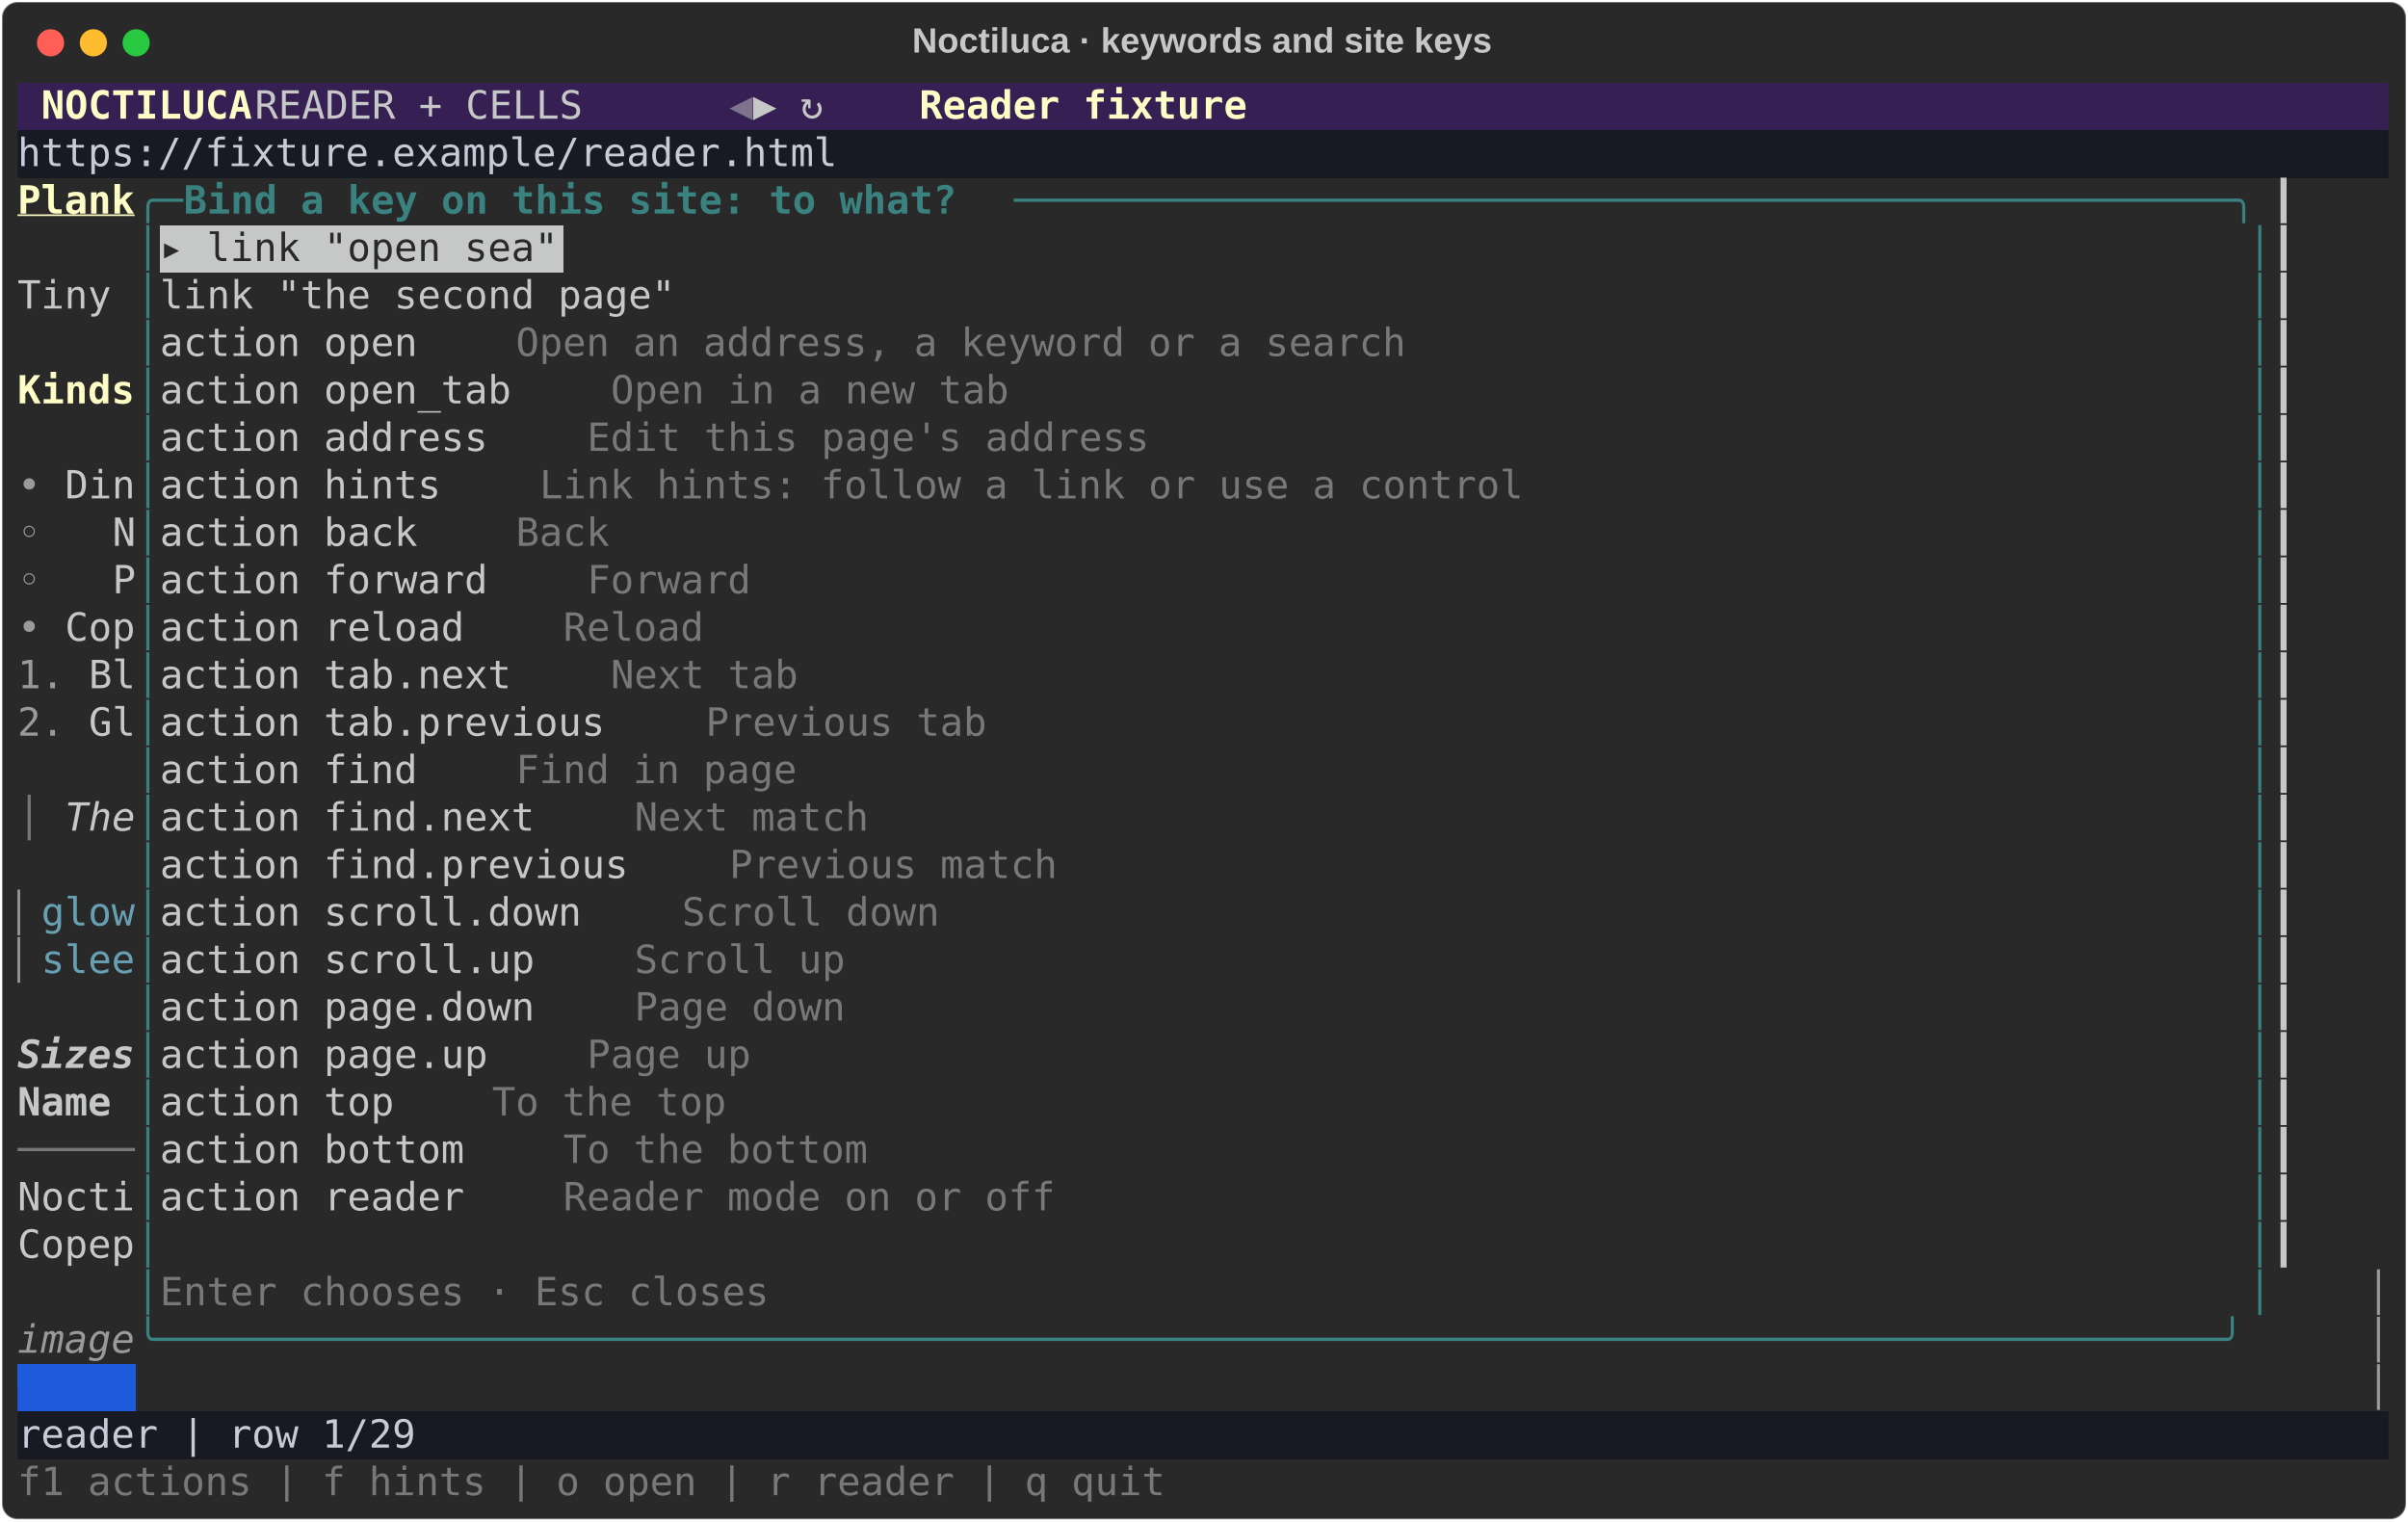
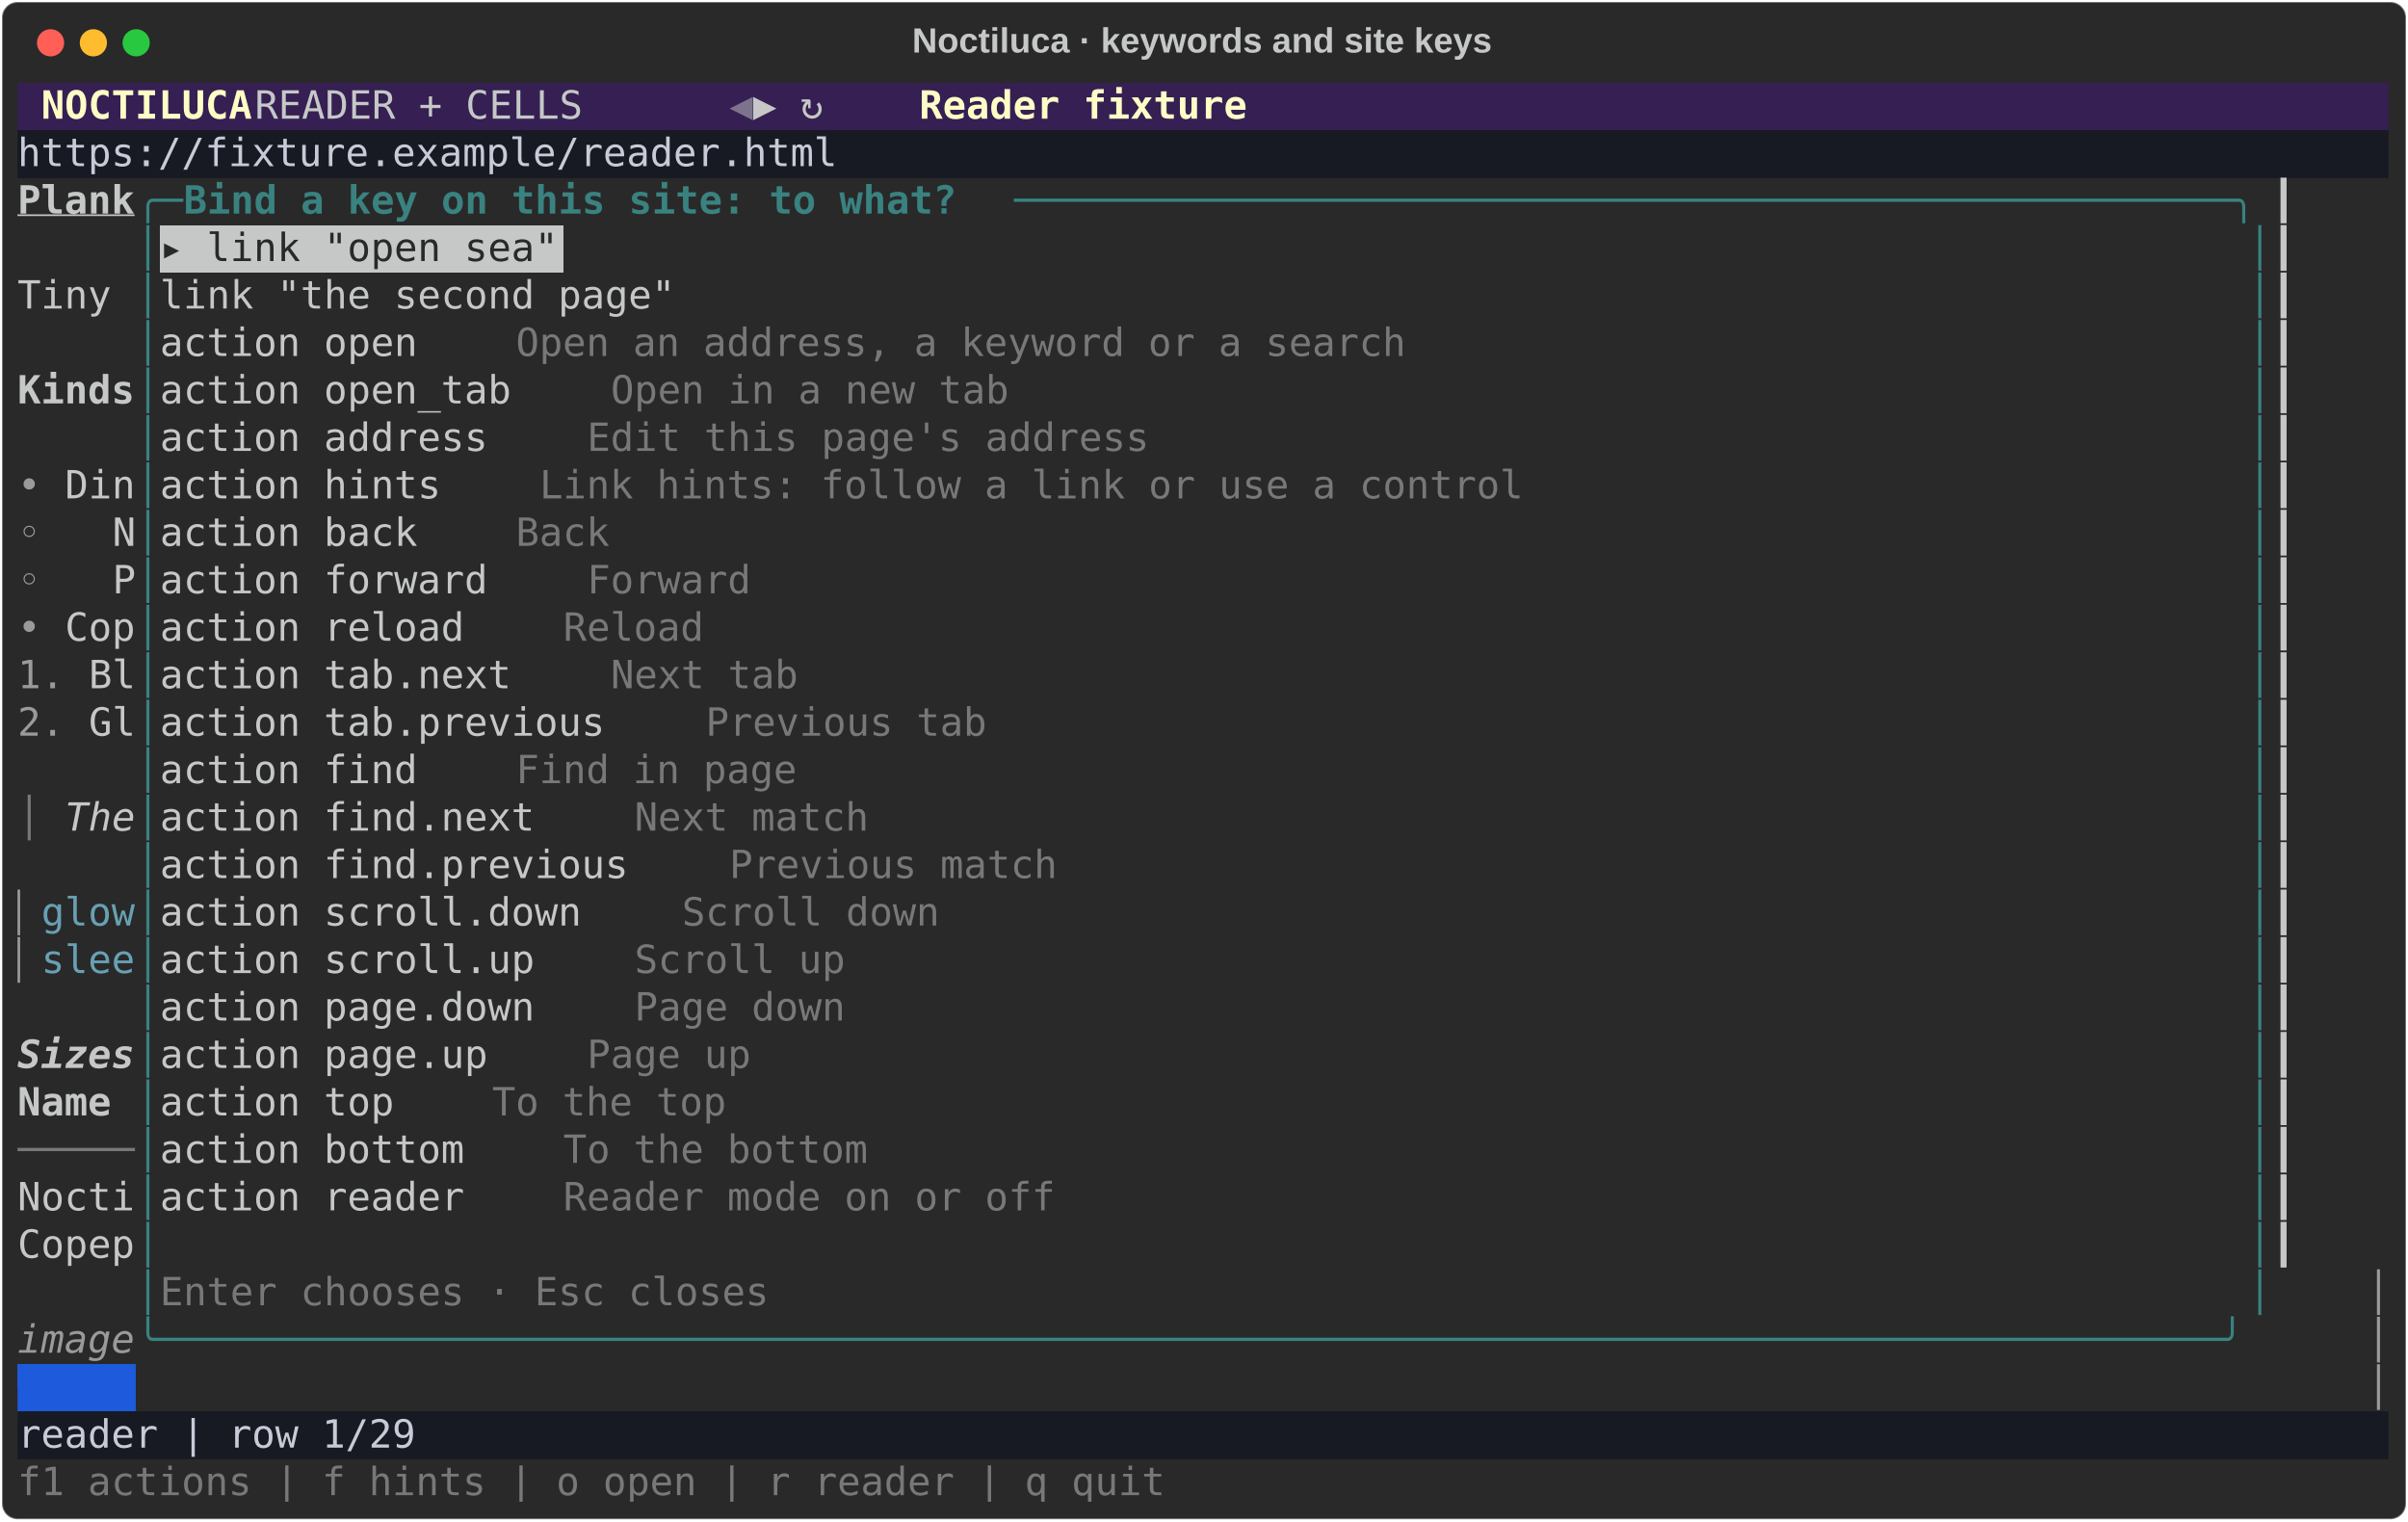
<svg xmlns="http://www.w3.org/2000/svg" class="rich-terminal" viewBox="0 0 1238 782.0">
  <style>

    @font-face {
        font-family: "Fira Code";
        src: local("FiraCode-Regular"),
                url("https://cdnjs.cloudflare.com/ajax/libs/firacode/6.2.0/woff2/FiraCode-Regular.woff2") format("woff2"),
                url("https://cdnjs.cloudflare.com/ajax/libs/firacode/6.2.0/woff/FiraCode-Regular.woff") format("woff");
        font-style: normal;
        font-weight: 400;
    }
    @font-face {
        font-family: "Fira Code";
        src: local("FiraCode-Bold"),
                url("https://cdnjs.cloudflare.com/ajax/libs/firacode/6.2.0/woff2/FiraCode-Bold.woff2") format("woff2"),
                url("https://cdnjs.cloudflare.com/ajax/libs/firacode/6.2.0/woff/FiraCode-Bold.woff") format("woff");
        font-style: bold;
        font-weight: 700;
    }

    .rich-record-matrix {
        font-family: Fira Code, monospace;
        font-size: 20px;
        line-height: 24.4px;
        font-variant-east-asian: full-width;
    }

    .rich-record-title {
        font-size: 18px;
        font-weight: bold;
        font-family: arial;
    }

    .rich-record-r1 { fill: #c5c8c6 }
.rich-record-r2 { fill: #fdfdc5;font-weight: bold }
.rich-record-r3 { fill: #7d738c }
.rich-record-r4 { fill: #c8cbd7 }
- .rich-record-r5 { fill: #fdfdc5;font-weight: bold;text-decoration: underline; }
+ .rich-record-r5 { fill: #c5c8c6;font-weight: bold;text-decoration: underline; }
.rich-record-r6 { fill: #398280 }
.rich-record-r7 { fill: #398280;font-weight: bold }
.rich-record-r8 { fill: #292929 }
.rich-record-r9 { fill: #777877 }
- .rich-record-r10 { fill: #9a9b99 }
- .rich-record-r11 { fill: #c5c8c6;font-style: italic; }
- .rich-record-r12 { fill: #68a0b3 }
- .rich-record-r13 { fill: #c5c8c6;font-weight: bold;font-style: italic; }
- .rich-record-r14 { fill: #c5c8c6;font-weight: bold }
+ .rich-record-r10 { fill: #c5c8c6;font-weight: bold }
+ .rich-record-r11 { fill: #9a9b99 }
+ .rich-record-r12 { fill: #c5c8c6;font-style: italic; }
+ .rich-record-r13 { fill: #68a0b3 }
+ .rich-record-r14 { fill: #c5c8c6;font-weight: bold;font-style: italic; }
.rich-record-r15 { fill: #9a9b99;font-style: italic; }
.rich-record-r16 { fill: #1e5adc }
    </style>
  <defs>
    <clipPath id="rich-record-clip-terminal">
      <rect x="0" y="0" width="1219.0" height="731.0" />
    </clipPath>
    <clipPath id="rich-record-line-0">
      <rect x="0" y="1.5" width="1220" height="24.65" />
    </clipPath>
    <clipPath id="rich-record-line-1">
      <rect x="0" y="25.9" width="1220" height="24.65" />
    </clipPath>
    <clipPath id="rich-record-line-2">
      <rect x="0" y="50.3" width="1220" height="24.65" />
    </clipPath>
    <clipPath id="rich-record-line-3">
      <rect x="0" y="74.7" width="1220" height="24.65" />
    </clipPath>
    <clipPath id="rich-record-line-4">
      <rect x="0" y="99.1" width="1220" height="24.65" />
    </clipPath>
    <clipPath id="rich-record-line-5">
      <rect x="0" y="123.5" width="1220" height="24.65" />
    </clipPath>
    <clipPath id="rich-record-line-6">
      <rect x="0" y="147.9" width="1220" height="24.65" />
    </clipPath>
    <clipPath id="rich-record-line-7">
      <rect x="0" y="172.3" width="1220" height="24.65" />
    </clipPath>
    <clipPath id="rich-record-line-8">
      <rect x="0" y="196.7" width="1220" height="24.65" />
    </clipPath>
    <clipPath id="rich-record-line-9">
      <rect x="0" y="221.1" width="1220" height="24.65" />
    </clipPath>
    <clipPath id="rich-record-line-10">
      <rect x="0" y="245.5" width="1220" height="24.65" />
    </clipPath>
    <clipPath id="rich-record-line-11">
      <rect x="0" y="269.9" width="1220" height="24.65" />
    </clipPath>
    <clipPath id="rich-record-line-12">
      <rect x="0" y="294.3" width="1220" height="24.65" />
    </clipPath>
    <clipPath id="rich-record-line-13">
      <rect x="0" y="318.7" width="1220" height="24.65" />
    </clipPath>
    <clipPath id="rich-record-line-14">
      <rect x="0" y="343.1" width="1220" height="24.65" />
    </clipPath>
    <clipPath id="rich-record-line-15">
      <rect x="0" y="367.5" width="1220" height="24.65" />
    </clipPath>
    <clipPath id="rich-record-line-16">
      <rect x="0" y="391.9" width="1220" height="24.65" />
    </clipPath>
    <clipPath id="rich-record-line-17">
      <rect x="0" y="416.3" width="1220" height="24.65" />
    </clipPath>
    <clipPath id="rich-record-line-18">
      <rect x="0" y="440.7" width="1220" height="24.65" />
    </clipPath>
    <clipPath id="rich-record-line-19">
      <rect x="0" y="465.1" width="1220" height="24.65" />
    </clipPath>
    <clipPath id="rich-record-line-20">
      <rect x="0" y="489.5" width="1220" height="24.65" />
    </clipPath>
    <clipPath id="rich-record-line-21">
      <rect x="0" y="513.9" width="1220" height="24.65" />
    </clipPath>
    <clipPath id="rich-record-line-22">
      <rect x="0" y="538.3" width="1220" height="24.65" />
    </clipPath>
    <clipPath id="rich-record-line-23">
      <rect x="0" y="562.7" width="1220" height="24.65" />
    </clipPath>
    <clipPath id="rich-record-line-24">
      <rect x="0" y="587.1" width="1220" height="24.65" />
    </clipPath>
    <clipPath id="rich-record-line-25">
      <rect x="0" y="611.5" width="1220" height="24.65" />
    </clipPath>
    <clipPath id="rich-record-line-26">
      <rect x="0" y="635.9" width="1220" height="24.65" />
    </clipPath>
    <clipPath id="rich-record-line-27">
      <rect x="0" y="660.3" width="1220" height="24.65" />
    </clipPath>
    <clipPath id="rich-record-line-28">
      <rect x="0" y="684.7" width="1220" height="24.65" />
    </clipPath>
  </defs>
  <rect fill="#292929" stroke="rgba(255,255,255,0.35)" stroke-width="1" x="1" y="1" width="1236" height="780" rx="8" />
  <text class="rich-record-title" fill="#c5c8c6" text-anchor="middle" x="618" y="27">Noctiluca · keywords and site keys</text>
  <g transform="translate(26,22)">
    <circle cx="0" cy="0" r="7" fill="#ff5f57" />
    <circle cx="22" cy="0" r="7" fill="#febc2e" />
    <circle cx="44" cy="0" r="7" fill="#28c840" />
  </g>
  <g transform="translate(9, 41)" clip-path="url(#rich-record-clip-terminal)">
    <rect fill="#351f53" x="0" y="1.5" width="12.2" height="24.65" shape-rendering="crispEdges" />
    <rect fill="#351f53" x="12.2" y="1.5" width="109.8" height="24.65" shape-rendering="crispEdges" />
    <rect fill="#351f53" x="122" y="1.5" width="244" height="24.65" shape-rendering="crispEdges" />
    <rect fill="#351f53" x="366" y="1.5" width="12.2" height="24.65" shape-rendering="crispEdges" />
    <rect fill="#351f53" x="378.2" y="1.5" width="85.4" height="24.65" shape-rendering="crispEdges" />
    <rect fill="#351f53" x="463.6" y="1.5" width="170.8" height="24.65" shape-rendering="crispEdges" />
    <rect fill="#351f53" x="634.4" y="1.5" width="585.6" height="24.65" shape-rendering="crispEdges" />
    <rect fill="#181a23" x="0" y="25.9" width="1220" height="24.65" shape-rendering="crispEdges" />
    <rect fill="#c5c8c6" x="73.2" y="74.7" width="207.4" height="24.65" shape-rendering="crispEdges" />
    <rect fill="#1e5adc" x="0" y="660.3" width="61" height="24.65" shape-rendering="crispEdges" />
    <rect fill="#181a23" x="0" y="684.7" width="1220" height="24.65" shape-rendering="crispEdges" />
    <g class="rich-record-matrix">
      <text class="rich-record-r2" x="12.2" y="20" textLength="109.8" clip-path="url(#rich-record-line-0)">NOCTILUCA</text>
      <text class="rich-record-r1" x="122" y="20" textLength="244" clip-path="url(#rich-record-line-0)">   READER + CELLS   </text>
      <text class="rich-record-r3" x="366" y="20" textLength="12.2" clip-path="url(#rich-record-line-0)">◀</text>
      <text class="rich-record-r1" x="378.2" y="20" textLength="85.4" clip-path="url(#rich-record-line-0)"> ▶ ↻   </text>
      <text class="rich-record-r2" x="463.6" y="20" textLength="170.8" clip-path="url(#rich-record-line-0)">Reader fixture</text>
      <text class="rich-record-r1" x="1220" y="20" textLength="12.2" clip-path="url(#rich-record-line-0)">
</text>
      <text class="rich-record-r4" x="0" y="44.4" textLength="1220" clip-path="url(#rich-record-line-1)"> https://fixture.example/reader.html                                                                </text>
      <text class="rich-record-r1" x="1220" y="44.4" textLength="12.2" clip-path="url(#rich-record-line-1)">
</text>
      <text class="rich-record-r5" x="0" y="68.8" textLength="61" clip-path="url(#rich-record-line-2)">Plank</text>
      <text class="rich-record-r6" x="61" y="68.8" textLength="24.4" clip-path="url(#rich-record-line-2)">╭─</text>
      <text class="rich-record-r7" x="85.4" y="68.8" textLength="427" clip-path="url(#rich-record-line-2)"> Bind a key on this site: to what? </text>
      <text class="rich-record-r6" x="512.4" y="68.8" textLength="646.6" clip-path="url(#rich-record-line-2)">────────────────────────────────────────────────────╮</text>
      <text class="rich-record-r1" x="1159" y="68.8" textLength="61" clip-path="url(#rich-record-line-2)">    ┃</text>
      <text class="rich-record-r1" x="1220" y="68.8" textLength="12.2" clip-path="url(#rich-record-line-2)">
</text>
      <text class="rich-record-r6" x="61" y="93.2" textLength="12.2" clip-path="url(#rich-record-line-3)">│</text>
      <text class="rich-record-r8" x="73.2" y="93.2" textLength="207.4" clip-path="url(#rich-record-line-3)">▸ link "open sea"</text>
      <text class="rich-record-r6" x="1146.8" y="93.2" textLength="12.2" clip-path="url(#rich-record-line-3)">│</text>
      <text class="rich-record-r1" x="1159" y="93.2" textLength="61" clip-path="url(#rich-record-line-3)">    ┃</text>
      <text class="rich-record-r1" x="1220" y="93.2" textLength="12.2" clip-path="url(#rich-record-line-3)">
</text>
      <text class="rich-record-r1" x="0" y="117.6" textLength="61" clip-path="url(#rich-record-line-4)">Tiny </text>
      <text class="rich-record-r6" x="61" y="117.6" textLength="12.2" clip-path="url(#rich-record-line-4)">│</text>
      <text class="rich-record-r1" x="73.2" y="117.6" textLength="1073.6" clip-path="url(#rich-record-line-4)">  link "the second page"                                                                </text>
      <text class="rich-record-r6" x="1146.8" y="117.6" textLength="12.2" clip-path="url(#rich-record-line-4)">│</text>
      <text class="rich-record-r1" x="1159" y="117.6" textLength="61" clip-path="url(#rich-record-line-4)">    ┃</text>
      <text class="rich-record-r1" x="1220" y="117.6" textLength="12.2" clip-path="url(#rich-record-line-4)">
</text>
      <text class="rich-record-r6" x="61" y="142" textLength="12.2" clip-path="url(#rich-record-line-5)">│</text>
      <text class="rich-record-r1" x="73.2" y="142" textLength="183" clip-path="url(#rich-record-line-5)">  action open  </text>
      <text class="rich-record-r9" x="256.2" y="142" textLength="463.6" clip-path="url(#rich-record-line-5)">Open an address, a keyword or a search</text>
      <text class="rich-record-r6" x="1146.8" y="142" textLength="12.2" clip-path="url(#rich-record-line-5)">│</text>
      <text class="rich-record-r1" x="1159" y="142" textLength="61" clip-path="url(#rich-record-line-5)">    ┃</text>
      <text class="rich-record-r1" x="1220" y="142" textLength="12.2" clip-path="url(#rich-record-line-5)">
</text>
-       <text class="rich-record-r2" x="0" y="166.4" textLength="61" clip-path="url(#rich-record-line-6)">Kinds</text>
+       <text class="rich-record-r10" x="0" y="166.4" textLength="61" clip-path="url(#rich-record-line-6)">Kinds</text>
      <text class="rich-record-r6" x="61" y="166.4" textLength="12.2" clip-path="url(#rich-record-line-6)">│</text>
      <text class="rich-record-r1" x="73.2" y="166.4" textLength="231.8" clip-path="url(#rich-record-line-6)">  action open_tab  </text>
      <text class="rich-record-r9" x="305" y="166.4" textLength="207.4" clip-path="url(#rich-record-line-6)">Open in a new tab</text>
      <text class="rich-record-r6" x="1146.8" y="166.4" textLength="12.2" clip-path="url(#rich-record-line-6)">│</text>
      <text class="rich-record-r1" x="1159" y="166.4" textLength="61" clip-path="url(#rich-record-line-6)">    ┃</text>
      <text class="rich-record-r1" x="1220" y="166.4" textLength="12.2" clip-path="url(#rich-record-line-6)">
</text>
      <text class="rich-record-r6" x="61" y="190.8" textLength="12.2" clip-path="url(#rich-record-line-7)">│</text>
      <text class="rich-record-r1" x="73.2" y="190.8" textLength="219.6" clip-path="url(#rich-record-line-7)">  action address  </text>
      <text class="rich-record-r9" x="292.8" y="190.8" textLength="292.8" clip-path="url(#rich-record-line-7)">Edit this page's address</text>
      <text class="rich-record-r6" x="1146.8" y="190.8" textLength="12.2" clip-path="url(#rich-record-line-7)">│</text>
      <text class="rich-record-r1" x="1159" y="190.8" textLength="61" clip-path="url(#rich-record-line-7)">    ┃</text>
      <text class="rich-record-r1" x="1220" y="190.8" textLength="12.2" clip-path="url(#rich-record-line-7)">
</text>
-       <text class="rich-record-r10" x="0" y="215.2" textLength="24.4" clip-path="url(#rich-record-line-8)">• </text>
+       <text class="rich-record-r11" x="0" y="215.2" textLength="24.4" clip-path="url(#rich-record-line-8)">• </text>
      <text class="rich-record-r1" x="24.4" y="215.2" textLength="36.6" clip-path="url(#rich-record-line-8)">Din</text>
      <text class="rich-record-r6" x="61" y="215.2" textLength="12.2" clip-path="url(#rich-record-line-8)">│</text>
      <text class="rich-record-r1" x="73.2" y="215.2" textLength="195.2" clip-path="url(#rich-record-line-8)">  action hints  </text>
      <text class="rich-record-r9" x="268.4" y="215.2" textLength="512.4" clip-path="url(#rich-record-line-8)">Link hints: follow a link or use a control</text>
      <text class="rich-record-r6" x="1146.8" y="215.2" textLength="12.2" clip-path="url(#rich-record-line-8)">│</text>
      <text class="rich-record-r1" x="1159" y="215.2" textLength="61" clip-path="url(#rich-record-line-8)">    ┃</text>
      <text class="rich-record-r1" x="1220" y="215.2" textLength="12.2" clip-path="url(#rich-record-line-8)">
</text>
-       <text class="rich-record-r10" x="0" y="239.6" textLength="48.8" clip-path="url(#rich-record-line-9)">  ◦ </text>
+       <text class="rich-record-r11" x="0" y="239.6" textLength="48.8" clip-path="url(#rich-record-line-9)">  ◦ </text>
      <text class="rich-record-r1" x="48.8" y="239.6" textLength="12.2" clip-path="url(#rich-record-line-9)">N</text>
      <text class="rich-record-r6" x="61" y="239.6" textLength="12.2" clip-path="url(#rich-record-line-9)">│</text>
      <text class="rich-record-r1" x="73.2" y="239.6" textLength="183" clip-path="url(#rich-record-line-9)">  action back  </text>
      <text class="rich-record-r9" x="256.2" y="239.6" textLength="48.8" clip-path="url(#rich-record-line-9)">Back</text>
      <text class="rich-record-r6" x="1146.8" y="239.6" textLength="12.2" clip-path="url(#rich-record-line-9)">│</text>
      <text class="rich-record-r1" x="1159" y="239.6" textLength="61" clip-path="url(#rich-record-line-9)">    ┃</text>
      <text class="rich-record-r1" x="1220" y="239.6" textLength="12.2" clip-path="url(#rich-record-line-9)">
</text>
-       <text class="rich-record-r10" x="0" y="264" textLength="48.8" clip-path="url(#rich-record-line-10)">  ◦ </text>
+       <text class="rich-record-r11" x="0" y="264" textLength="48.8" clip-path="url(#rich-record-line-10)">  ◦ </text>
      <text class="rich-record-r1" x="48.8" y="264" textLength="12.2" clip-path="url(#rich-record-line-10)">P</text>
      <text class="rich-record-r6" x="61" y="264" textLength="12.2" clip-path="url(#rich-record-line-10)">│</text>
      <text class="rich-record-r1" x="73.2" y="264" textLength="219.6" clip-path="url(#rich-record-line-10)">  action forward  </text>
      <text class="rich-record-r9" x="292.8" y="264" textLength="85.4" clip-path="url(#rich-record-line-10)">Forward</text>
      <text class="rich-record-r6" x="1146.8" y="264" textLength="12.2" clip-path="url(#rich-record-line-10)">│</text>
      <text class="rich-record-r1" x="1159" y="264" textLength="61" clip-path="url(#rich-record-line-10)">    ┃</text>
      <text class="rich-record-r1" x="1220" y="264" textLength="12.2" clip-path="url(#rich-record-line-10)">
</text>
-       <text class="rich-record-r10" x="0" y="288.4" textLength="24.4" clip-path="url(#rich-record-line-11)">• </text>
+       <text class="rich-record-r11" x="0" y="288.4" textLength="24.4" clip-path="url(#rich-record-line-11)">• </text>
      <text class="rich-record-r1" x="24.4" y="288.4" textLength="36.6" clip-path="url(#rich-record-line-11)">Cop</text>
      <text class="rich-record-r6" x="61" y="288.4" textLength="12.2" clip-path="url(#rich-record-line-11)">│</text>
      <text class="rich-record-r1" x="73.2" y="288.4" textLength="207.4" clip-path="url(#rich-record-line-11)">  action reload  </text>
      <text class="rich-record-r9" x="280.6" y="288.4" textLength="73.2" clip-path="url(#rich-record-line-11)">Reload</text>
      <text class="rich-record-r6" x="1146.8" y="288.4" textLength="12.2" clip-path="url(#rich-record-line-11)">│</text>
      <text class="rich-record-r1" x="1159" y="288.4" textLength="61" clip-path="url(#rich-record-line-11)">    ┃</text>
      <text class="rich-record-r1" x="1220" y="288.4" textLength="12.2" clip-path="url(#rich-record-line-11)">
</text>
-       <text class="rich-record-r10" x="0" y="312.8" textLength="36.6" clip-path="url(#rich-record-line-12)">1. </text>
+       <text class="rich-record-r11" x="0" y="312.8" textLength="36.6" clip-path="url(#rich-record-line-12)">1. </text>
      <text class="rich-record-r1" x="36.6" y="312.8" textLength="24.4" clip-path="url(#rich-record-line-12)">Bl</text>
      <text class="rich-record-r6" x="61" y="312.8" textLength="12.2" clip-path="url(#rich-record-line-12)">│</text>
      <text class="rich-record-r1" x="73.2" y="312.8" textLength="231.8" clip-path="url(#rich-record-line-12)">  action tab.next  </text>
      <text class="rich-record-r9" x="305" y="312.8" textLength="97.6" clip-path="url(#rich-record-line-12)">Next tab</text>
      <text class="rich-record-r6" x="1146.8" y="312.8" textLength="12.2" clip-path="url(#rich-record-line-12)">│</text>
      <text class="rich-record-r1" x="1159" y="312.8" textLength="61" clip-path="url(#rich-record-line-12)">    ┃</text>
      <text class="rich-record-r1" x="1220" y="312.8" textLength="12.2" clip-path="url(#rich-record-line-12)">
</text>
-       <text class="rich-record-r10" x="0" y="337.2" textLength="36.6" clip-path="url(#rich-record-line-13)">2. </text>
+       <text class="rich-record-r11" x="0" y="337.2" textLength="36.6" clip-path="url(#rich-record-line-13)">2. </text>
      <text class="rich-record-r1" x="36.6" y="337.2" textLength="24.4" clip-path="url(#rich-record-line-13)">Gl</text>
      <text class="rich-record-r6" x="61" y="337.2" textLength="12.2" clip-path="url(#rich-record-line-13)">│</text>
      <text class="rich-record-r1" x="73.2" y="337.2" textLength="280.6" clip-path="url(#rich-record-line-13)">  action tab.previous  </text>
      <text class="rich-record-r9" x="353.8" y="337.2" textLength="146.4" clip-path="url(#rich-record-line-13)">Previous tab</text>
      <text class="rich-record-r6" x="1146.8" y="337.2" textLength="12.2" clip-path="url(#rich-record-line-13)">│</text>
      <text class="rich-record-r1" x="1159" y="337.2" textLength="61" clip-path="url(#rich-record-line-13)">    ┃</text>
      <text class="rich-record-r1" x="1220" y="337.2" textLength="12.2" clip-path="url(#rich-record-line-13)">
</text>
      <text class="rich-record-r6" x="61" y="361.6" textLength="12.2" clip-path="url(#rich-record-line-14)">│</text>
      <text class="rich-record-r1" x="73.2" y="361.6" textLength="183" clip-path="url(#rich-record-line-14)">  action find  </text>
      <text class="rich-record-r9" x="256.2" y="361.6" textLength="146.4" clip-path="url(#rich-record-line-14)">Find in page</text>
      <text class="rich-record-r6" x="1146.8" y="361.6" textLength="12.2" clip-path="url(#rich-record-line-14)">│</text>
      <text class="rich-record-r1" x="1159" y="361.6" textLength="61" clip-path="url(#rich-record-line-14)">    ┃</text>
      <text class="rich-record-r1" x="1220" y="361.6" textLength="12.2" clip-path="url(#rich-record-line-14)">
</text>
      <text class="rich-record-r9" x="0" y="386" textLength="24.4" clip-path="url(#rich-record-line-15)">│ </text>
-       <text class="rich-record-r11" x="24.4" y="386" textLength="36.6" clip-path="url(#rich-record-line-15)">The</text>
+       <text class="rich-record-r12" x="24.4" y="386" textLength="36.6" clip-path="url(#rich-record-line-15)">The</text>
      <text class="rich-record-r6" x="61" y="386" textLength="12.2" clip-path="url(#rich-record-line-15)">│</text>
      <text class="rich-record-r1" x="73.2" y="386" textLength="244" clip-path="url(#rich-record-line-15)">  action find.next  </text>
      <text class="rich-record-r9" x="317.2" y="386" textLength="122" clip-path="url(#rich-record-line-15)">Next match</text>
      <text class="rich-record-r6" x="1146.8" y="386" textLength="12.2" clip-path="url(#rich-record-line-15)">│</text>
      <text class="rich-record-r1" x="1159" y="386" textLength="61" clip-path="url(#rich-record-line-15)">    ┃</text>
      <text class="rich-record-r1" x="1220" y="386" textLength="12.2" clip-path="url(#rich-record-line-15)">
</text>
      <text class="rich-record-r6" x="61" y="410.4" textLength="12.2" clip-path="url(#rich-record-line-16)">│</text>
      <text class="rich-record-r1" x="73.2" y="410.4" textLength="292.8" clip-path="url(#rich-record-line-16)">  action find.previous  </text>
      <text class="rich-record-r9" x="366" y="410.4" textLength="170.8" clip-path="url(#rich-record-line-16)">Previous match</text>
      <text class="rich-record-r6" x="1146.8" y="410.4" textLength="12.2" clip-path="url(#rich-record-line-16)">│</text>
      <text class="rich-record-r1" x="1159" y="410.4" textLength="61" clip-path="url(#rich-record-line-16)">    ┃</text>
      <text class="rich-record-r1" x="1220" y="410.4" textLength="12.2" clip-path="url(#rich-record-line-16)">
</text>
-       <text class="rich-record-r10" x="0" y="434.8" textLength="12.2" clip-path="url(#rich-record-line-17)">▏</text>
-       <text class="rich-record-r12" x="12.2" y="434.8" textLength="48.8" clip-path="url(#rich-record-line-17)">glow</text>
+       <text class="rich-record-r11" x="0" y="434.8" textLength="12.2" clip-path="url(#rich-record-line-17)">▏</text>
+       <text class="rich-record-r13" x="12.2" y="434.8" textLength="48.8" clip-path="url(#rich-record-line-17)">glow</text>
      <text class="rich-record-r6" x="61" y="434.8" textLength="12.2" clip-path="url(#rich-record-line-17)">│</text>
      <text class="rich-record-r1" x="73.2" y="434.8" textLength="268.4" clip-path="url(#rich-record-line-17)">  action scroll.down  </text>
      <text class="rich-record-r9" x="341.6" y="434.8" textLength="134.2" clip-path="url(#rich-record-line-17)">Scroll down</text>
      <text class="rich-record-r6" x="1146.8" y="434.8" textLength="12.2" clip-path="url(#rich-record-line-17)">│</text>
      <text class="rich-record-r1" x="1159" y="434.8" textLength="61" clip-path="url(#rich-record-line-17)">    ┃</text>
      <text class="rich-record-r1" x="1220" y="434.8" textLength="12.2" clip-path="url(#rich-record-line-17)">
</text>
-       <text class="rich-record-r10" x="0" y="459.2" textLength="12.2" clip-path="url(#rich-record-line-18)">▏</text>
-       <text class="rich-record-r12" x="12.2" y="459.2" textLength="48.8" clip-path="url(#rich-record-line-18)">slee</text>
+       <text class="rich-record-r11" x="0" y="459.2" textLength="12.2" clip-path="url(#rich-record-line-18)">▏</text>
+       <text class="rich-record-r13" x="12.2" y="459.2" textLength="48.8" clip-path="url(#rich-record-line-18)">slee</text>
      <text class="rich-record-r6" x="61" y="459.2" textLength="12.2" clip-path="url(#rich-record-line-18)">│</text>
      <text class="rich-record-r1" x="73.2" y="459.2" textLength="244" clip-path="url(#rich-record-line-18)">  action scroll.up  </text>
      <text class="rich-record-r9" x="317.2" y="459.2" textLength="109.8" clip-path="url(#rich-record-line-18)">Scroll up</text>
      <text class="rich-record-r6" x="1146.8" y="459.2" textLength="12.2" clip-path="url(#rich-record-line-18)">│</text>
      <text class="rich-record-r1" x="1159" y="459.2" textLength="61" clip-path="url(#rich-record-line-18)">    ┃</text>
      <text class="rich-record-r1" x="1220" y="459.2" textLength="12.2" clip-path="url(#rich-record-line-18)">
</text>
      <text class="rich-record-r6" x="61" y="483.6" textLength="12.2" clip-path="url(#rich-record-line-19)">│</text>
      <text class="rich-record-r1" x="73.2" y="483.6" textLength="244" clip-path="url(#rich-record-line-19)">  action page.down  </text>
      <text class="rich-record-r9" x="317.2" y="483.6" textLength="109.8" clip-path="url(#rich-record-line-19)">Page down</text>
      <text class="rich-record-r6" x="1146.8" y="483.6" textLength="12.2" clip-path="url(#rich-record-line-19)">│</text>
      <text class="rich-record-r1" x="1159" y="483.6" textLength="61" clip-path="url(#rich-record-line-19)">    ┃</text>
      <text class="rich-record-r1" x="1220" y="483.6" textLength="12.2" clip-path="url(#rich-record-line-19)">
</text>
-       <text class="rich-record-r13" x="0" y="508" textLength="61" clip-path="url(#rich-record-line-20)">Sizes</text>
+       <text class="rich-record-r14" x="0" y="508" textLength="61" clip-path="url(#rich-record-line-20)">Sizes</text>
      <text class="rich-record-r6" x="61" y="508" textLength="12.2" clip-path="url(#rich-record-line-20)">│</text>
      <text class="rich-record-r1" x="73.2" y="508" textLength="219.6" clip-path="url(#rich-record-line-20)">  action page.up  </text>
      <text class="rich-record-r9" x="292.8" y="508" textLength="85.4" clip-path="url(#rich-record-line-20)">Page up</text>
      <text class="rich-record-r6" x="1146.8" y="508" textLength="12.2" clip-path="url(#rich-record-line-20)">│</text>
      <text class="rich-record-r1" x="1159" y="508" textLength="61" clip-path="url(#rich-record-line-20)">    ┃</text>
      <text class="rich-record-r1" x="1220" y="508" textLength="12.2" clip-path="url(#rich-record-line-20)">
</text>
-       <text class="rich-record-r14" x="0" y="532.4" textLength="48.8" clip-path="url(#rich-record-line-21)">Name</text>
+       <text class="rich-record-r10" x="0" y="532.4" textLength="48.8" clip-path="url(#rich-record-line-21)">Name</text>
      <text class="rich-record-r6" x="61" y="532.4" textLength="12.2" clip-path="url(#rich-record-line-21)">│</text>
      <text class="rich-record-r1" x="73.2" y="532.4" textLength="170.8" clip-path="url(#rich-record-line-21)">  action top  </text>
      <text class="rich-record-r9" x="244" y="532.4" textLength="122" clip-path="url(#rich-record-line-21)">To the top</text>
      <text class="rich-record-r6" x="1146.8" y="532.4" textLength="12.2" clip-path="url(#rich-record-line-21)">│</text>
      <text class="rich-record-r1" x="1159" y="532.4" textLength="61" clip-path="url(#rich-record-line-21)">    ┃</text>
      <text class="rich-record-r1" x="1220" y="532.4" textLength="12.2" clip-path="url(#rich-record-line-21)">
</text>
      <text class="rich-record-r9" x="0" y="556.8" textLength="61" clip-path="url(#rich-record-line-22)">─────</text>
      <text class="rich-record-r6" x="61" y="556.8" textLength="12.2" clip-path="url(#rich-record-line-22)">│</text>
      <text class="rich-record-r1" x="73.2" y="556.8" textLength="207.4" clip-path="url(#rich-record-line-22)">  action bottom  </text>
      <text class="rich-record-r9" x="280.6" y="556.8" textLength="158.6" clip-path="url(#rich-record-line-22)">To the bottom</text>
      <text class="rich-record-r6" x="1146.8" y="556.8" textLength="12.2" clip-path="url(#rich-record-line-22)">│</text>
      <text class="rich-record-r1" x="1159" y="556.8" textLength="61" clip-path="url(#rich-record-line-22)">    ┃</text>
      <text class="rich-record-r1" x="1220" y="556.8" textLength="12.2" clip-path="url(#rich-record-line-22)">
</text>
      <text class="rich-record-r1" x="0" y="581.2" textLength="61" clip-path="url(#rich-record-line-23)">Nocti</text>
      <text class="rich-record-r6" x="61" y="581.2" textLength="12.2" clip-path="url(#rich-record-line-23)">│</text>
      <text class="rich-record-r1" x="73.2" y="581.2" textLength="207.4" clip-path="url(#rich-record-line-23)">  action reader  </text>
      <text class="rich-record-r9" x="280.6" y="581.2" textLength="256.2" clip-path="url(#rich-record-line-23)">Reader mode on or off</text>
      <text class="rich-record-r6" x="1146.8" y="581.2" textLength="12.2" clip-path="url(#rich-record-line-23)">│</text>
      <text class="rich-record-r1" x="1159" y="581.2" textLength="61" clip-path="url(#rich-record-line-23)">    ┃</text>
      <text class="rich-record-r1" x="1220" y="581.2" textLength="12.2" clip-path="url(#rich-record-line-23)">
</text>
      <text class="rich-record-r1" x="0" y="605.6" textLength="61" clip-path="url(#rich-record-line-24)">Copep</text>
      <text class="rich-record-r6" x="61" y="605.6" textLength="12.2" clip-path="url(#rich-record-line-24)">│</text>
      <text class="rich-record-r6" x="1146.8" y="605.6" textLength="12.2" clip-path="url(#rich-record-line-24)">│</text>
      <text class="rich-record-r1" x="1159" y="605.6" textLength="61" clip-path="url(#rich-record-line-24)">    ┃</text>
      <text class="rich-record-r1" x="1220" y="605.6" textLength="12.2" clip-path="url(#rich-record-line-24)">
</text>
      <text class="rich-record-r6" x="61" y="630" textLength="12.2" clip-path="url(#rich-record-line-25)">│</text>
      <text class="rich-record-r9" x="73.2" y="630" textLength="317.2" clip-path="url(#rich-record-line-25)">Enter chooses · Esc closes</text>
      <text class="rich-record-r6" x="1146.8" y="630" textLength="12.2" clip-path="url(#rich-record-line-25)">│</text>
-       <text class="rich-record-r10" x="1207.8" y="630" textLength="12.2" clip-path="url(#rich-record-line-25)">│</text>
+       <text class="rich-record-r11" x="1207.8" y="630" textLength="12.2" clip-path="url(#rich-record-line-25)">│</text>
      <text class="rich-record-r1" x="1220" y="630" textLength="12.2" clip-path="url(#rich-record-line-25)">
</text>
      <text class="rich-record-r15" x="0" y="654.4" textLength="61" clip-path="url(#rich-record-line-26)">image</text>
      <text class="rich-record-r6" x="61" y="654.4" textLength="1098" clip-path="url(#rich-record-line-26)">╰────────────────────────────────────────────────────────────────────────────────────────╯</text>
-       <text class="rich-record-r10" x="1207.8" y="654.4" textLength="12.2" clip-path="url(#rich-record-line-26)">│</text>
+       <text class="rich-record-r11" x="1207.8" y="654.4" textLength="12.2" clip-path="url(#rich-record-line-26)">│</text>
      <text class="rich-record-r1" x="1220" y="654.4" textLength="12.2" clip-path="url(#rich-record-line-26)">
</text>
      <text class="rich-record-r16" x="0" y="678.8" textLength="61" clip-path="url(#rich-record-line-27)">▀▀▀▀▀</text>
-       <text class="rich-record-r10" x="1207.8" y="678.8" textLength="12.2" clip-path="url(#rich-record-line-27)">│</text>
+       <text class="rich-record-r11" x="1207.8" y="678.8" textLength="12.2" clip-path="url(#rich-record-line-27)">│</text>
      <text class="rich-record-r1" x="1220" y="678.8" textLength="12.2" clip-path="url(#rich-record-line-27)">
</text>
      <text class="rich-record-r4" x="0" y="703.2" textLength="1220" clip-path="url(#rich-record-line-28)"> reader | row 1/29                                                                                  </text>
      <text class="rich-record-r1" x="1220" y="703.2" textLength="12.2" clip-path="url(#rich-record-line-28)">
</text>
      <text class="rich-record-r9" x="0" y="727.6" textLength="1220" clip-path="url(#rich-record-line-29)"> f1 actions | f hints | o open | r reader | q quit                                                  </text>
    </g>
  </g>
</svg>
